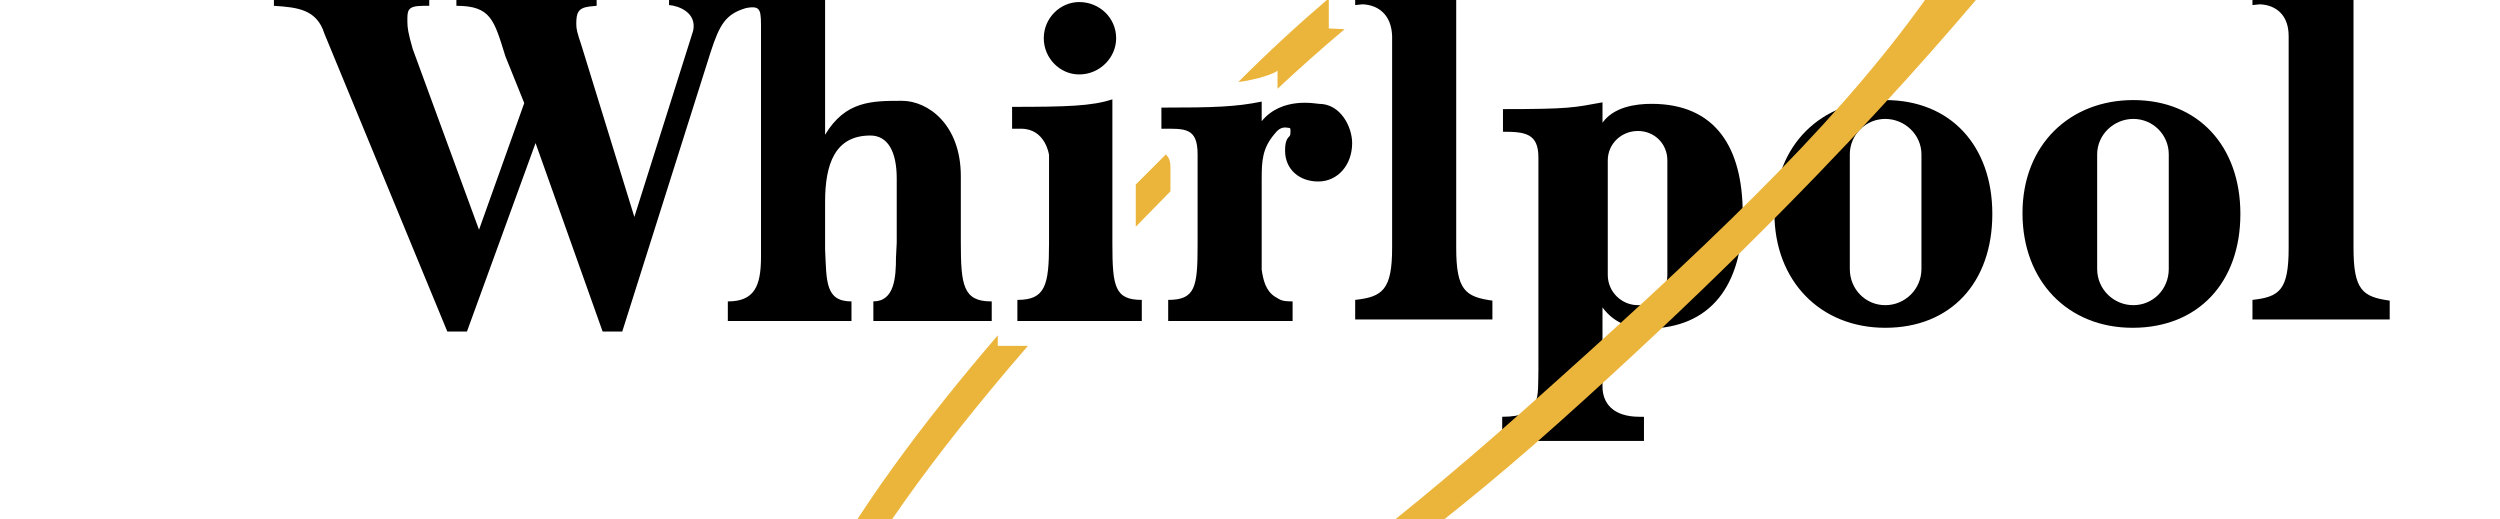
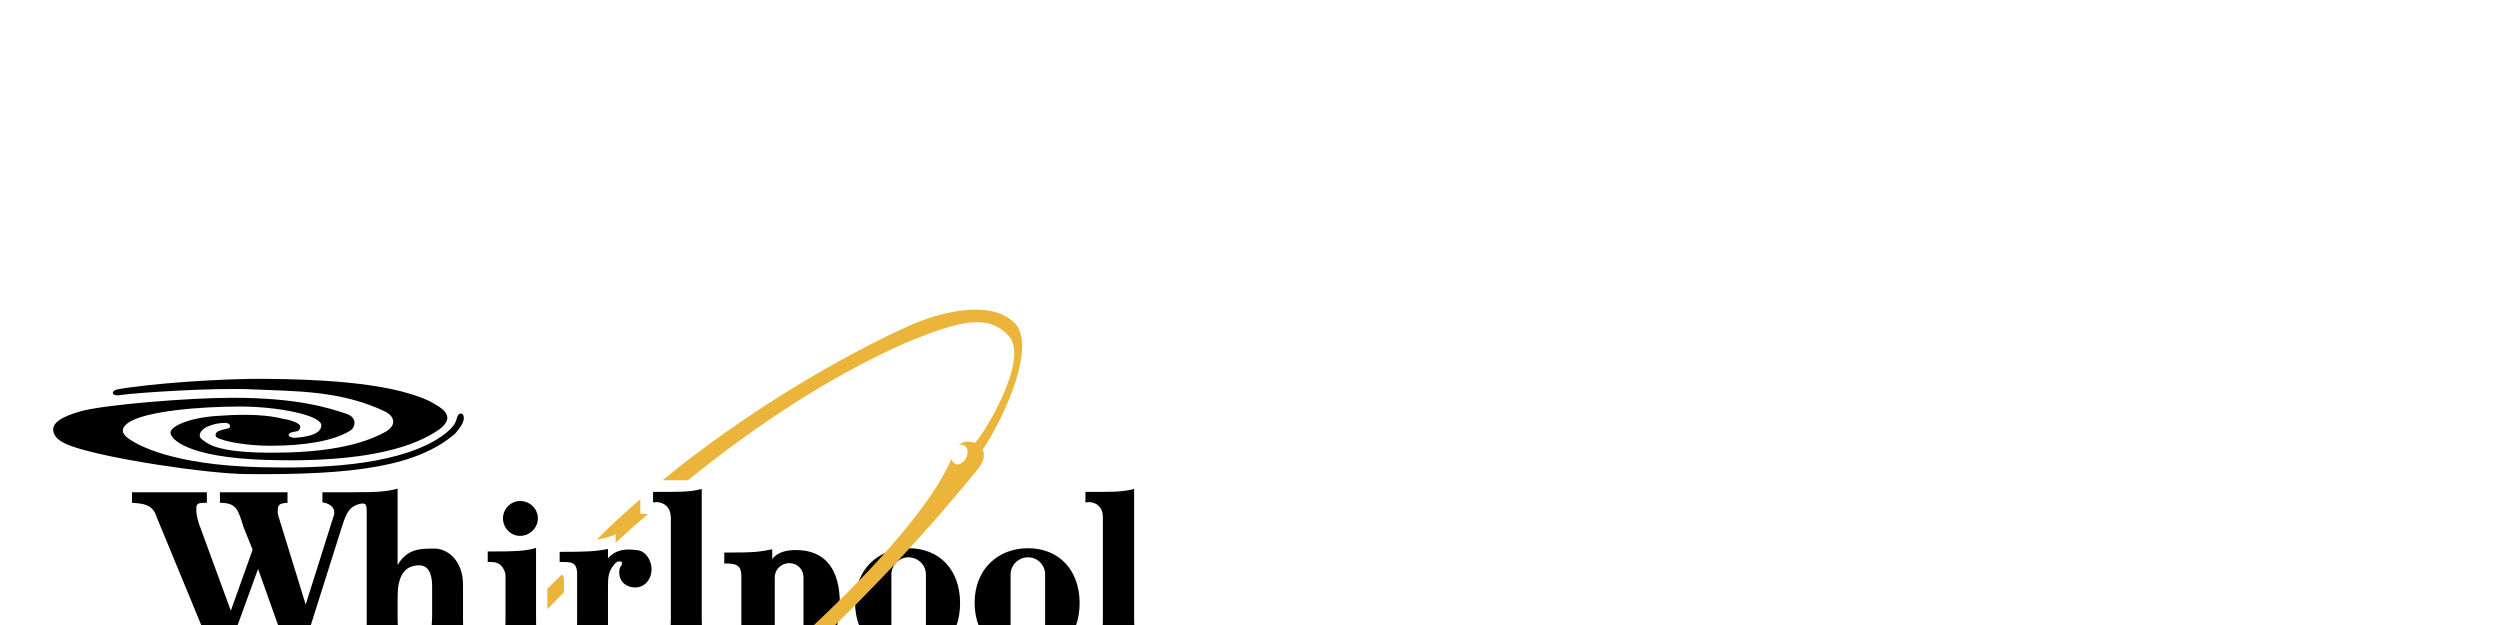
- <svg xmlns="http://www.w3.org/2000/svg" viewBox="0 80 192.756 40">
+ <svg xmlns="http://www.w3.org/2000/svg" viewBox="0 0 400 100">
  <g fill-rule="evenodd" clip-rule="evenodd">
    <path d="M145.357 87.716c-4.883 0-8.545 3.43-8.545 8.719 0 5.234 3.547 8.838 8.545 8.838 5.059 0 8.256-3.488 8.256-8.779 0-5.231-3.197-8.778-8.256-8.778zm2.791 13.022a2.791 2.791 0 0 1-2.791 2.791c-1.51 0-2.732-1.221-2.732-2.791v-8.836a2.73 2.73 0 0 1 2.732-2.733c1.512 0 2.791 1.221 2.791 2.733v8.836zM127.336 88.006c-1.221 0-2.908.233-3.779 1.454v-1.57c-2.209.407-2.559.523-7.674.523v1.745c1.686 0 2.732.116 2.732 1.977v16.395c-.059 2.092.291 3.604-2.791 3.604v1.861h10.93v-1.861h-.348c-2.094 0-2.85-1.104-2.85-2.326v-6.104c.988 1.338 2.326 1.629 3.545 1.629 4.711-.059 7.268-3.199 7.268-8.838 0-5.117-2.092-8.489-7.033-8.489zm1.221 13.197c0 1.279-.988 2.326-2.268 2.326s-2.326-1.047-2.326-2.326v-8.836c0-1.279 1.047-2.268 2.326-2.268s2.268.989 2.268 2.268v8.836z" />
    <path d="M90.244 94.75c-.93.93-1.802 1.861-2.674 2.732v-3.255l2.326-2.325c.174.232.348.349.348 1.046v1.802zM103.674 82.251a131.829 131.829 0 0 0-5.174 4.593v-1.396c-.523.407-2.326.814-3.023.872a121.242 121.242 0 0 1 6.977-6.453v2.325l1.22.059z" fill="#ebb53b" />
    <path d="M110.068 76.844c10.93-8.837 22.791-16.685 34.941-22.034 8.254-3.372 13.021-4.767 16.395-1.047 3.371 3.663-3.895 15.582-5.408 17.092-1.859-.581-2.557.349-2.557.349.697-.233 1.918.291 1.104 2.151-.348.698-1.742 1.686-2.324.058-.697 1.744-2.383 4.709-4.418 7.441-6.861 9.36-16.395 18.371-30.289 30.754-22.732 20.232-34.476 24.768-42.383 28.08-5.698 2.15-20.174 5.291-10.697-12.207 1.976-4.535 7.267-12.094 14.824-20.814h-2.325v-.812c-5.581 6.512-11.046 13.662-14.65 20.754-2.907 5.174-8.546 21.51 12.383 15.174 6.86-2.15 25.29-11.045 45.579-29.244 21.453-19.184 32.324-32.788 36.045-37.264.756-.873 1.512-2.268.932-3.314 3.662-5.465 8.719-16.859 5.057-20.348-4.068-3.895-12.092-1.337-15.174-.174-4.826 1.918-23.312 10.813-41.102 25.406h4.067v-.001z" fill="#ebb53b" />
    <path d="M73.094 66.903c-.175.755-.64 1.86-3.43 3.546-7.093 4.128-18.836 4.535-28.022 4.302-14.127-.349-19.999-3.604-21.452-4.883-.814-.756-.698-1.454.232-2.151 2.616-1.977 11.86-2.674 17.964-2.674 6.104 0 13.081 1.396 13.022 3.023 0 1.686-3.372 1.918-4.128 1.977-.523.058-1.104-.174-1.104-.465.117-.465.93-.465 1.337-.582.349-.058.523-.349.523-.756 0-.523-1.512-1.046-2.732-1.221-3.546-.93-8.198-.64-10.639-.465-4.36.291-7.384 1.627-7.384 2.675 0 .987 2.558 3.953 15.29 4.359 16.395.523 24.069-2.267 27.79-4.941 2.558-1.977.64-3.313-1.802-4.535-6.685-3.139-19.359-3.43-25.696-3.488-7.15-.116-19.069.756-24.127 1.686-1.104.291-.872 1.221.698.872 1.86-.291 14.883-1.221 21.22-.872 6.337.291 14.069.116 21.22 3.663 1.22.755 1.627 2.093-.233 3.139-1.802.988-6.453 3.255-17.325 3.313-10 .117-11.279-1.57-12.15-2.267-.349-.291-.407-1.163.93-1.861a7.173 7.173 0 0 1 2.965-.64c.814 0 1.104.873.232.931-.872.231-1.802.348-1.802.988 0 .523.582.582 1.221.814.581.233 3.662.93 7.558.93 5.697 0 10.058-.813 12.616-2.326 1.046-.523 1.336-2.209-.465-2.79-2.791-.93-7.791-2.559-18.197-2.559-7.15 0-20.463 1.105-24.301 2.151-1.337.407-4.418 1.279-4.418 2.907 0 1.627 2.093 2.383 3.082 2.732 5.64 1.977 21.568 4.36 27.848 4.418 17.499.174 27.324-1.279 33.37-6.453.465-.582 1.279-1.453 1.395-2.326.115-1.159-.873-1.218-1.106-.171zM56.292 78.762c4.36 0 5.523-.115 7.325-.581V90.39c1.57-2.617 3.604-2.617 5.93-2.617 1.976 0 4.535 1.803 4.535 5.814v5.118c0 3.254.175 4.533 2.325 4.533h.058v1.512h-9.127v-1.512c1.627 0 1.744-1.859 1.744-3.371l.058-1.162v-4.942c0-2.093-.698-3.314-2.035-3.314-2.733 0-3.488 2.209-3.488 5.116v3.663c.116 2.443 0 4.012 2.034 4.012v1.512h-9.534v-1.512c2.035 0 2.558-1.162 2.558-3.43V82.484c0-1.687.058-2.093-1.163-1.861-1.57.465-2.035 1.279-2.733 3.43l-6.802 21.511h-1.512L41.293 91.03l-5.291 14.534H34.49L25.015 82.6c-.582-1.861-2.035-2.035-3.896-2.151v-1.687h11.977v1.687h-.466c-1.278 0-1.22.406-1.22 1.22 0 .465.058.872.407 2.093l5.116 13.952 3.488-9.766-1.453-3.605c-.872-2.791-1.105-3.895-3.779-3.895v-1.687h10.813v1.687l-.581.058c-.872.116-.988.523-.988 1.337 0 .407.058.64.407 1.686l4.07 13.197 4.535-14.359c.291-1.395-1.105-1.918-1.86-1.977v-1.628h4.707zM86.058 82.949c0 1.511-1.279 2.791-2.849 2.791-1.511 0-2.732-1.279-2.732-2.791 0-1.57 1.279-2.791 2.732-2.791 1.57 0 2.849 1.221 2.849 2.791zM78.443 104.75h9.592v-1.627c-2.093 0-2.268-1.047-2.268-4.361V87.658c-1.569.523-3.546.581-7.732.581v1.686h.697c1.861 0 2.151 1.978 2.151 2.035v6.802c0 3.256-.291 4.361-2.441 4.361v1.627h.001zM97.279 89.343c1.57-1.918 4.186-1.337 4.418-1.337 1.686 0 2.557 1.803 2.557 3.024 0 1.686-1.104 2.964-2.615 2.964-1.453 0-2.557-.93-2.557-2.384 0-.464.057-.755.23-.988.176-.174.176-.232.176-.291 0-.058.059-.464-.059-.464-.232 0-.639-.233-1.162.464-.93 1.105-.988 2.035-.988 3.488v6.977c.115.756.291 1.627 1.047 2.094.406.232.465.348 1.336.348v1.512H90.07v-1.627c2.093 0 2.268-.99 2.268-4.246v-6.975c0-2.093-.988-1.978-2.791-1.978v-1.627c4.07 0 5.755-.059 7.732-.465v1.511zM181.461 99.111c0 3.254.697 3.779 2.791 4.068v1.453H173.67v-1.51c2.094-.232 2.791-.758 2.791-4.012V82.774c0-1.628-.988-2.384-2.209-2.442l-.582.058v-1.686c4.129 0 5.697.058 7.791-.465v20.872zM164.484 87.716c-4.883 0-8.545 3.43-8.545 8.719 0 5.234 3.488 8.838 8.488 8.838 5.057 0 8.312-3.488 8.312-8.779.001-5.231-3.255-8.778-8.255-8.778zm2.733 13.022c0 1.57-1.221 2.791-2.732 2.791s-2.789-1.221-2.789-2.791v-8.836c0-1.512 1.277-2.733 2.789-2.733s2.732 1.221 2.732 2.733v8.836zM112.277 99.111c0 3.254.699 3.779 2.791 4.068v1.453h-10.58v-1.51c2.092-.232 2.848-.758 2.848-4.012V82.774c-.057-1.628-1.047-2.384-2.266-2.442l-.582.058v-1.686c4.186 0 5.697.058 7.789-.465v20.872z" />
  </g>
</svg>
